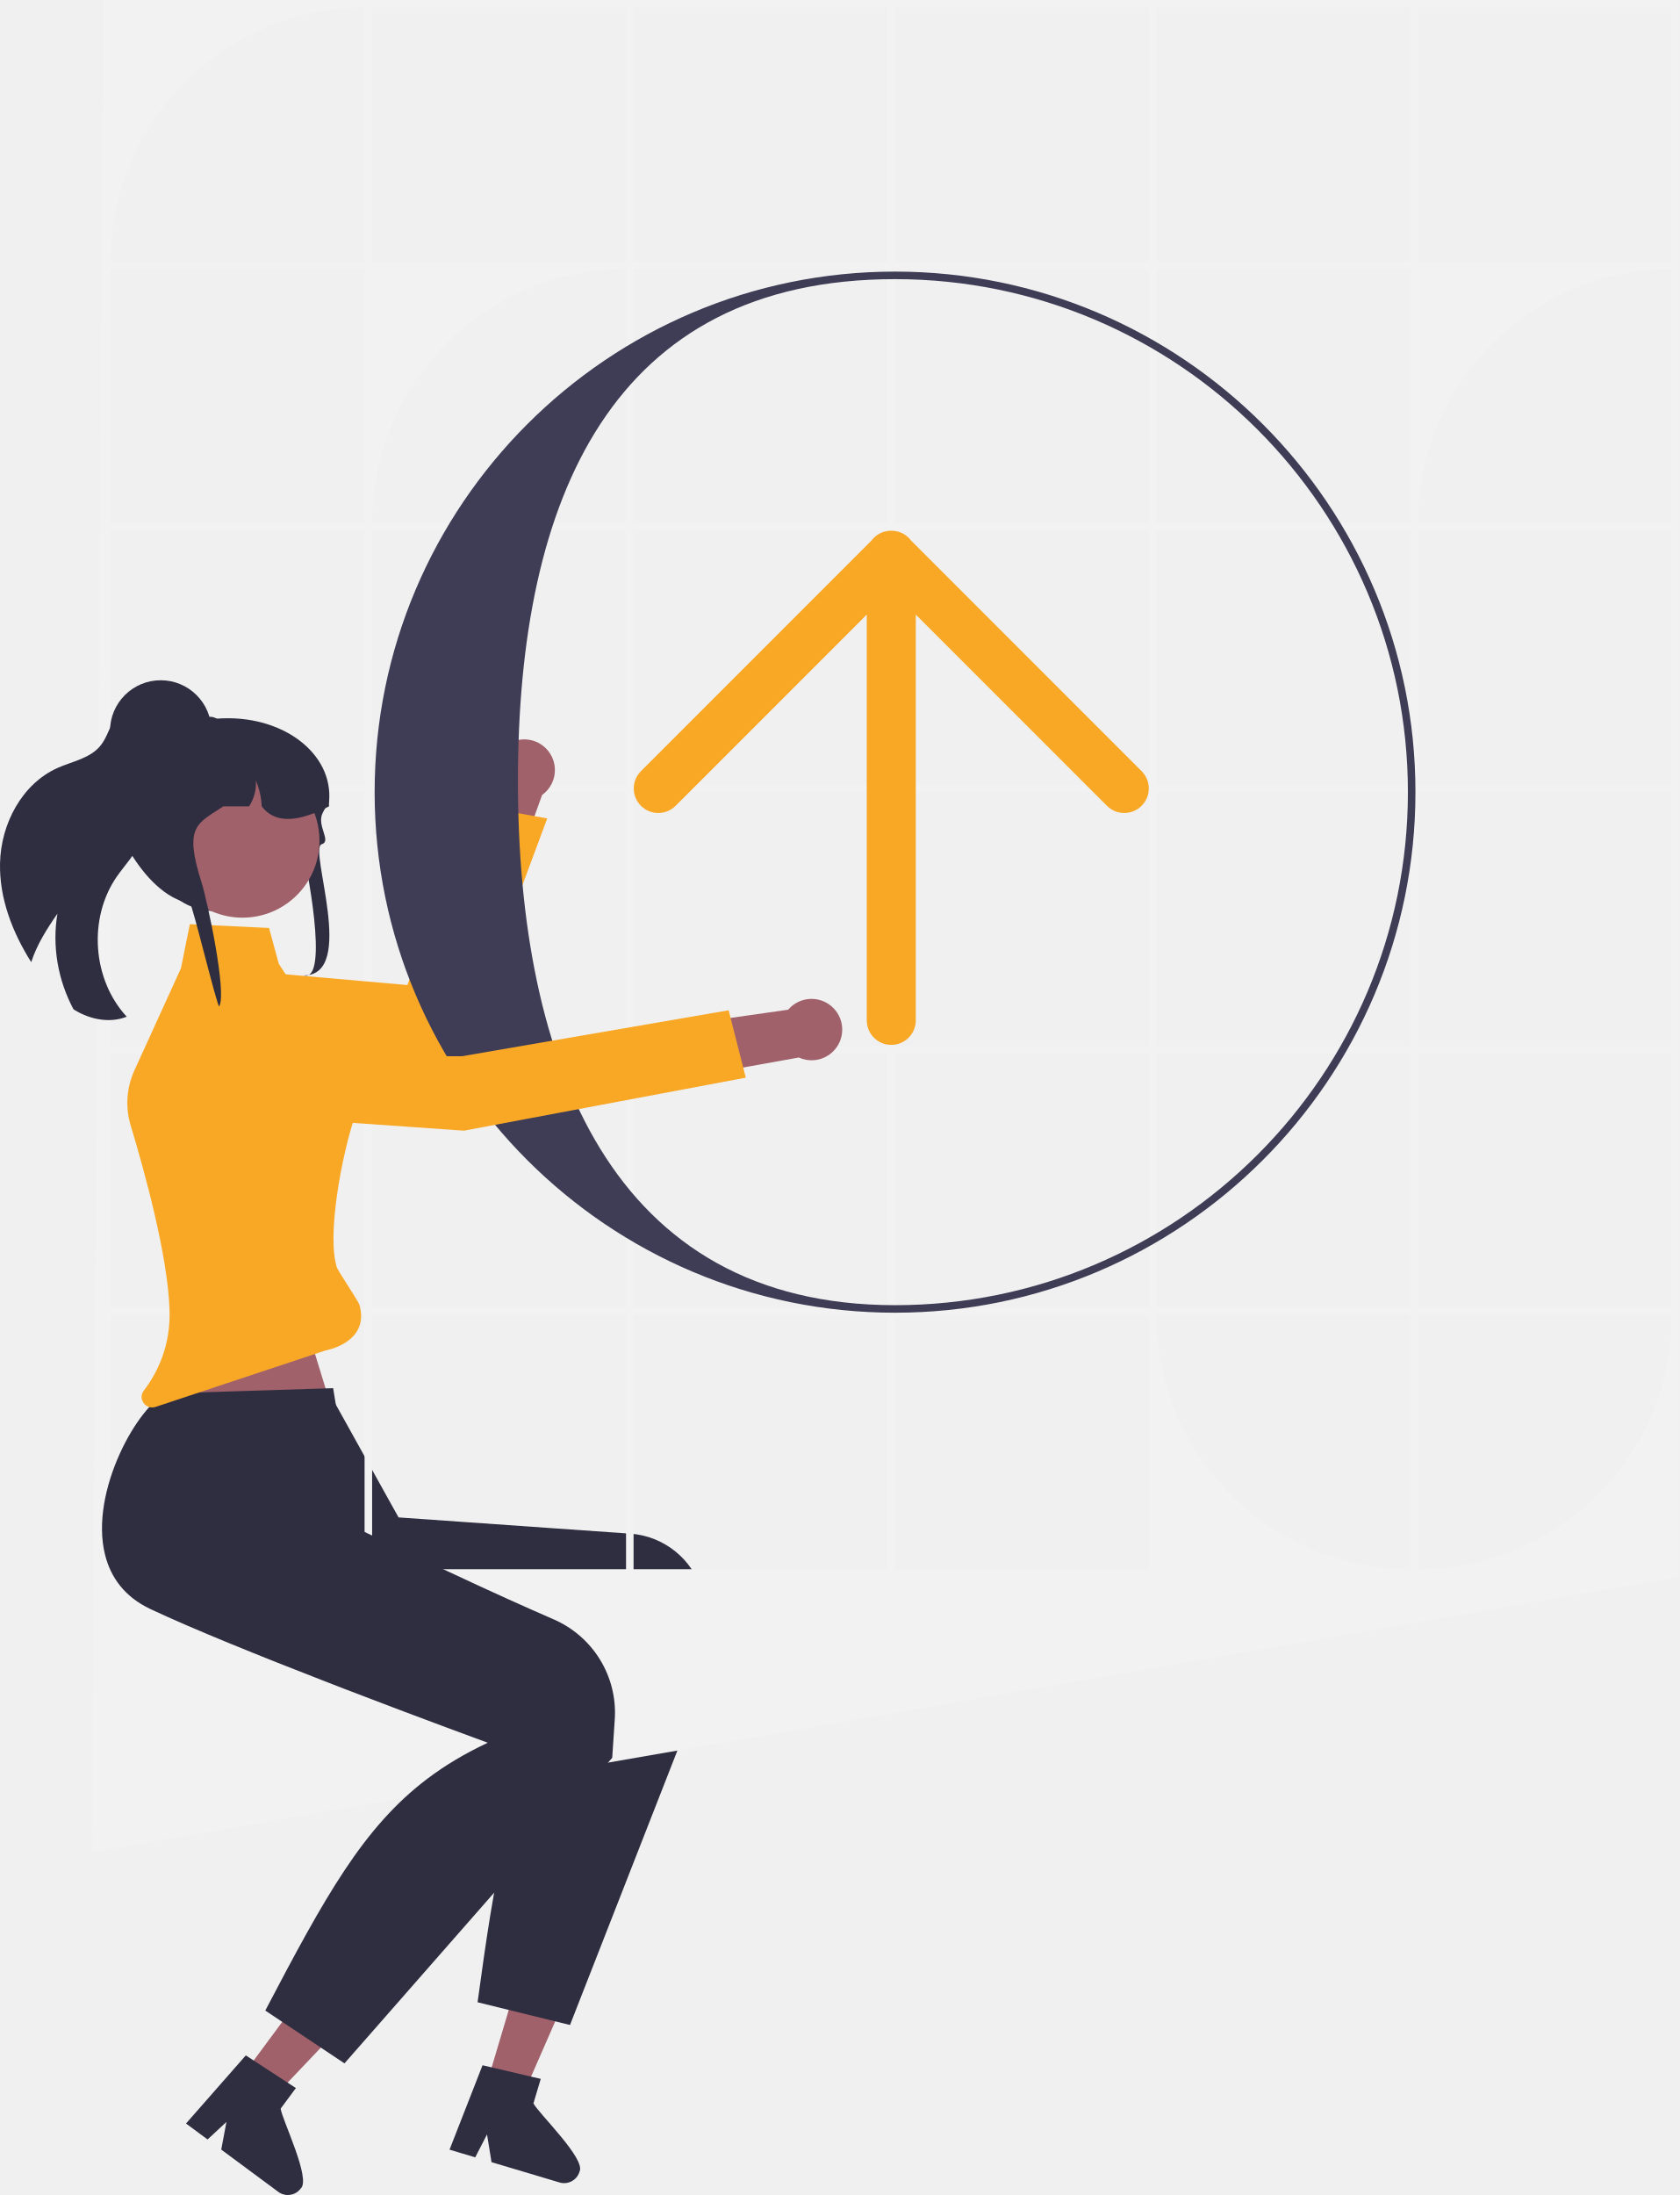
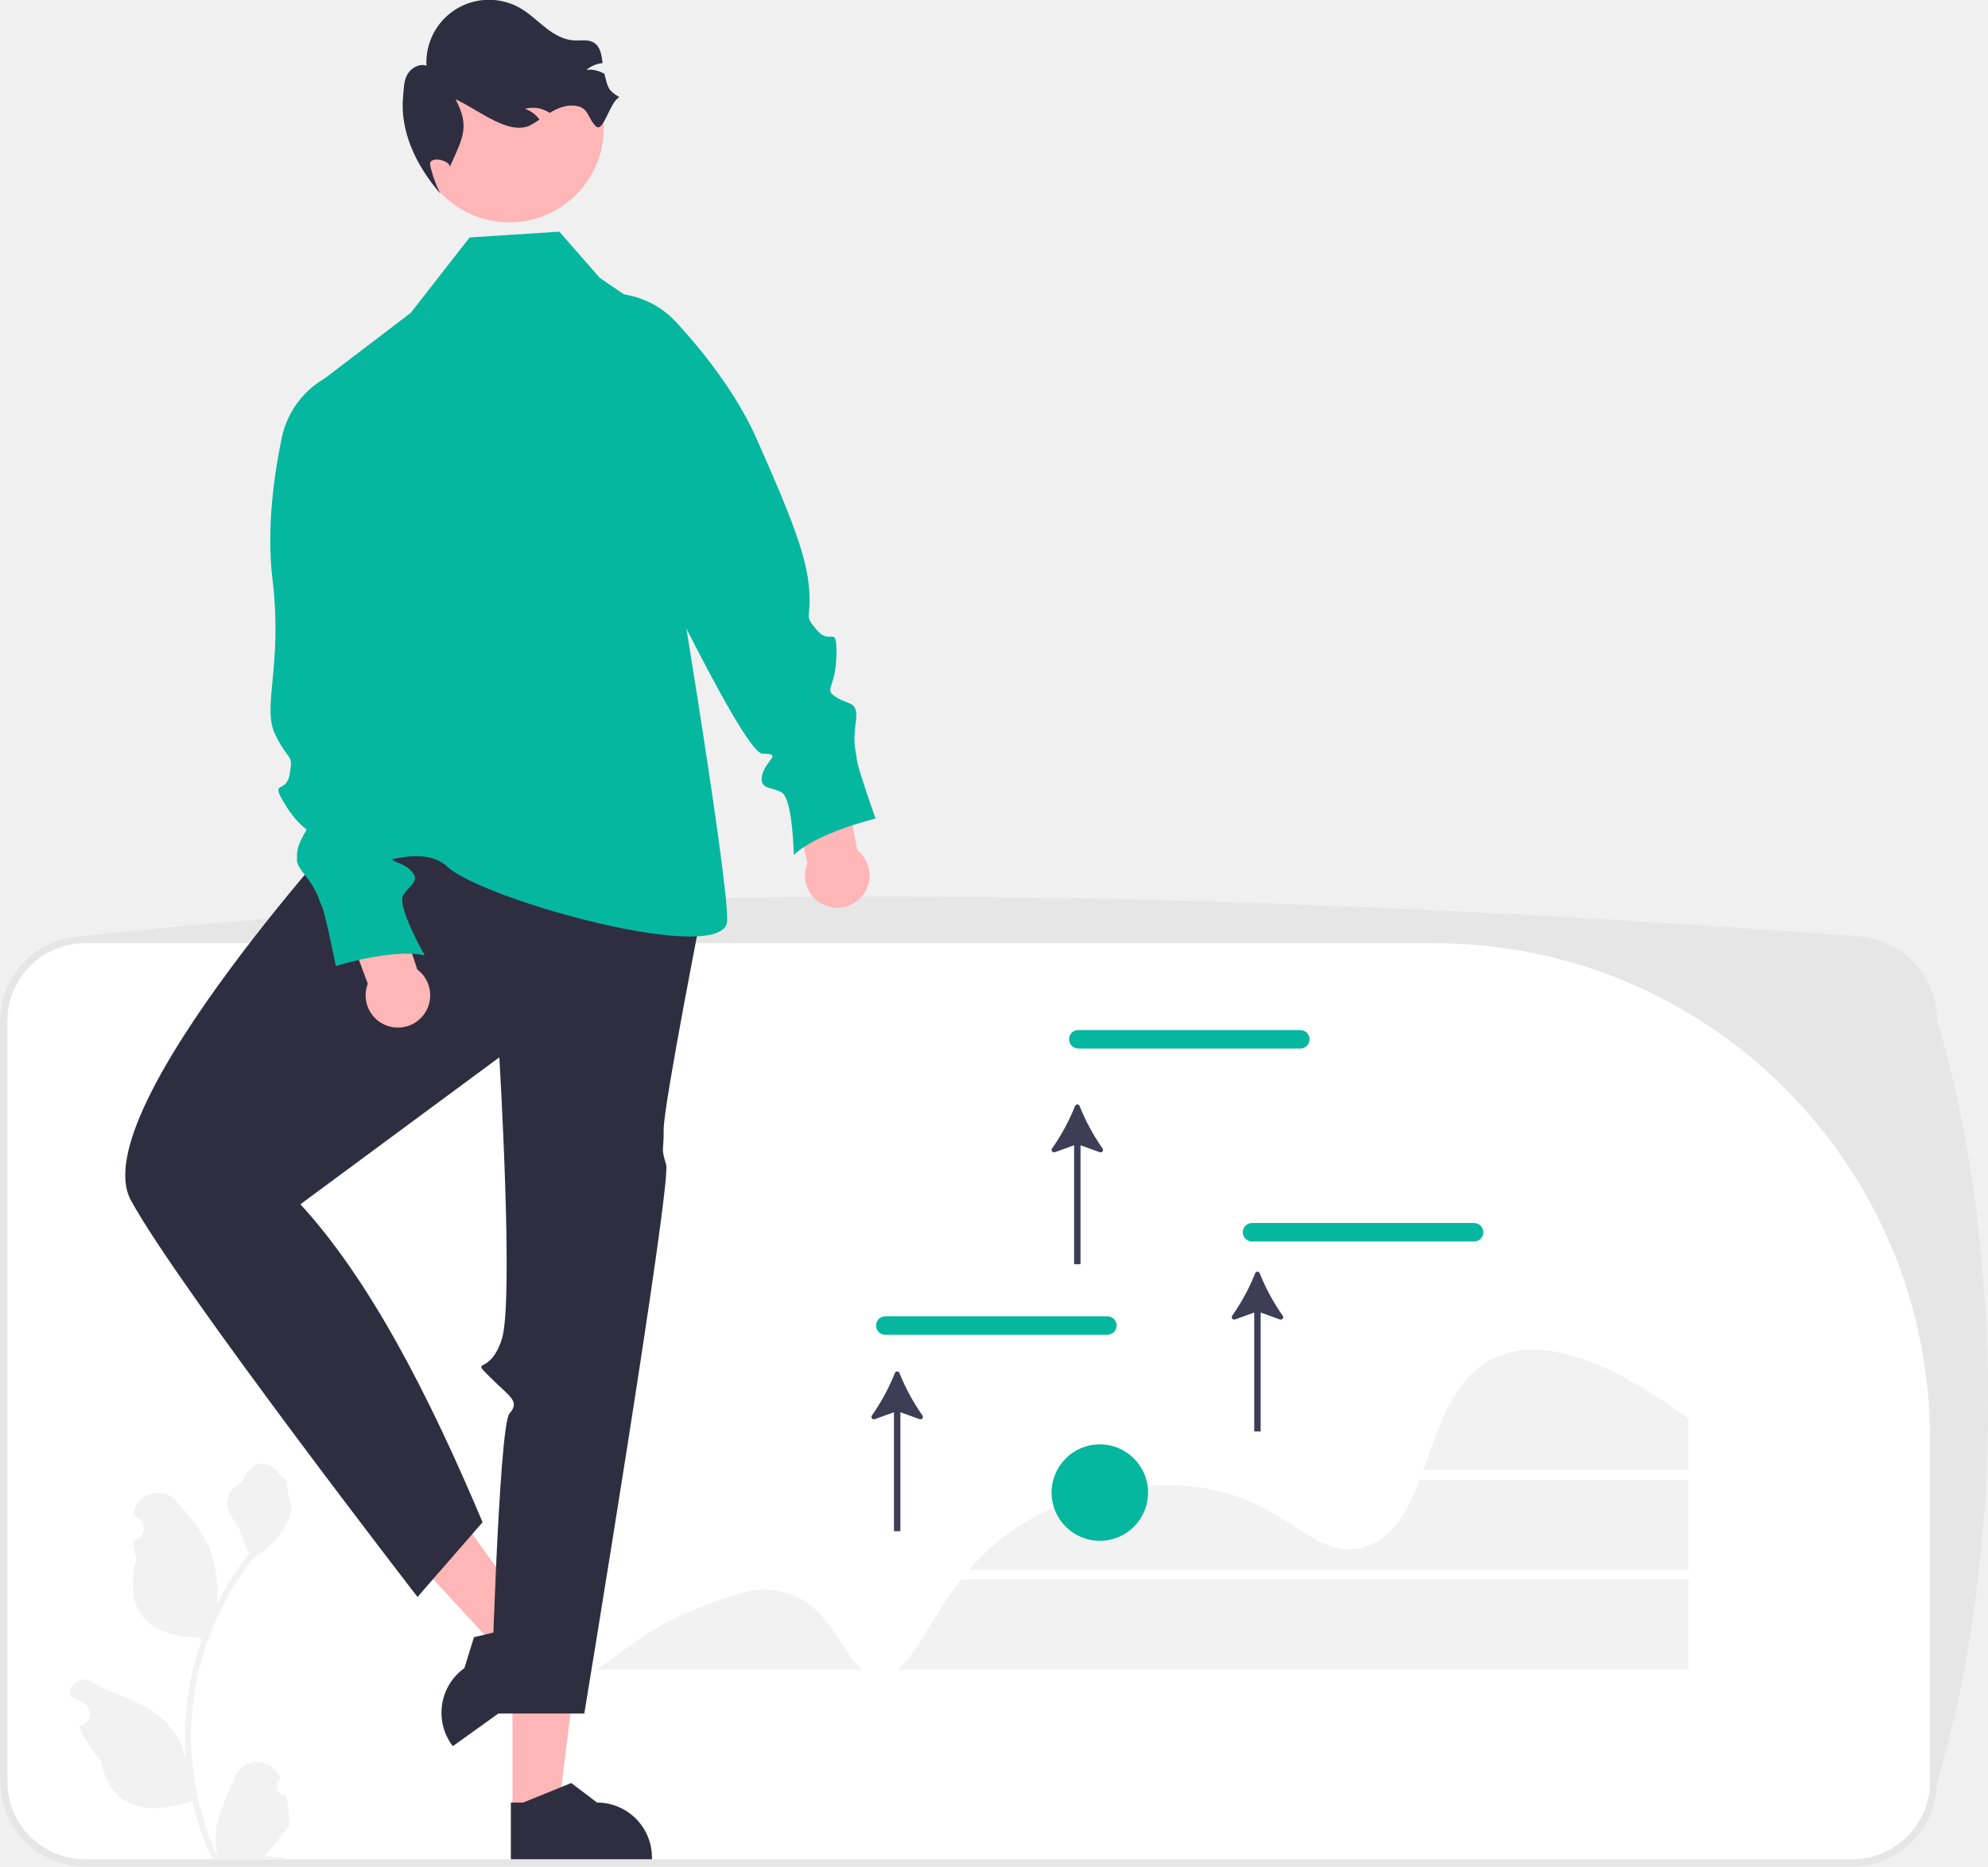
- <svg xmlns="http://www.w3.org/2000/svg" width="445.344" height="581.892" viewBox="0 0 445.344 581.892">
-   <g>
-     <g>
-       <polygon points="128.925 552.934 138.519 555.791 154.106 520.144 139.946 515.927 128.925 552.934" fill="#a0616a" />
-       <path d="M140.829,550.51l-.009-.003-10.436-2.445-.009-.003-2.417-.562-8.307,21.239-.447,1.137,6.817,2.037,.561-1.098,2.567-4.981,.98,6.04,.21,1.316,18.065,5.389c1.074,.32,2.184,.188,3.119-.298,1.001-.496,1.801-1.397,2.141-2.56,1.821-3.333-10.903-15.511-12.209-18.115l1.941-6.501-2.566-.591Z" fill="#2f2e41" />
-     </g>
-     <path d="M190.381,436.509l-1.117,2.881-3.25,8.363-34.864,89.07-24.509-6.026c4.613-33.653,7.872-54.493,19.517-72.399,3.225-4.962,7.104-9.703,11.828-14.431,0,0-18.608-.057-40.462-.503-1.918-.04-3.868-.08-5.833-.135-18.092-.424-37.431-1.12-49.854-2.275-7.559-.702-12.777-4.313-16.198-9.392-9.791-14.463-5.128-40.861,.923-45.888l40.906-16.267,16.496,29.658,1.726,3.098,61.442,4.307c8.965,.628,16.582,6.791,19.068,15.427l4.179,14.513Z" fill="#2f2e41" />
-     <path d="M27.344,0l-3,491,421-73V0H27.344ZM96.677,416H29.344v-67.333H96.677v67.333Zm0-69.333H29.344v-67.334H96.677v67.334Zm0-69.334H29.344v-67.333H96.677v67.333Zm0-69.333H29.344v-67.334H96.677v67.334Zm0-69.334H29.344V71.334H96.677v67.333Zm0-69.333H29.344v-0C29.344,32.146,59.49,2,96.677,2h0V69.334Zm69.333,346.666H98.677v-67.333h67.333v67.333Zm0-69.333H98.677v-67.334h67.333v67.334Zm0-69.334H98.677v-67.333h67.333v67.333Zm0-69.333H98.677v-67.334h67.333v67.334Zm0-69.334H98.677v-0c0-37.187,30.146-67.333,67.333-67.333h0v67.333Zm0-69.333H98.677V2h67.333V69.334Zm69.334,346.666h-67.334v-67.333h67.334v67.333Zm0-69.333h-67.334v-67.334h67.334v67.334Zm0-69.334h-67.334v-67.333h67.334v67.333Zm0-69.333h-67.334v-67.334h67.334v67.334Zm0-69.334h-67.334V71.334h67.334v67.333Zm0-69.333h-67.334V2h67.334V69.334Zm69.334,346.666h-67.334v-67.333h67.334v67.333Zm0-69.333h-67.334v-67.334h67.334v67.334Zm0-69.334h-67.334v-67.333h67.334v67.333Zm0-69.333h-67.334v-67.334h67.334v67.334Zm0-69.334h-67.334V71.334h67.334v67.333Zm0-69.333h-67.334V2h67.334V69.334Zm69.333,346.666h-0c-37.187,0-67.333-30.146-67.333-67.333v-0h67.333v67.333Zm0-69.333h-67.333v-67.334h67.333v67.334Zm0-69.334h-67.333v-67.333h67.333v67.333Zm0-69.333h-67.333v-67.334h67.333v67.334Zm0-69.334h-67.333V71.334h67.333v67.333Zm0-69.333h-67.333V2h67.333V69.334Zm2.001,346.666h-.001v-67.333h67.334v0c0,37.187-30.146,67.333-67.333,67.333Zm67.333-69.333h-67.334v-67.334h67.334v67.334Zm0-69.334h-67.334v-67.333h67.334v67.333Zm0-69.333h-67.334v-67.334h67.334v67.334Zm0-69.334h-67.334v-0c0-37.187,30.146-67.333,67.333-67.333h.001v67.333Zm0-69.333h-67.334V2h67.334V69.334Z" fill="#f2f2f2" />
-     <g>
-       <path d="M143.744,210.761l-8.218,22.883-13.727-2.871,9.55-23.884c-.264-.74-.427-1.53-.467-2.355-.214-4.49,3.253-8.302,7.742-8.516,4.49-.214,8.302,3.253,8.516,7.742,.136,2.863-1.228,5.446-3.396,7.001Z" fill="#a0616a" />
-       <path d="M145.11,216.968l-18.608,50.039-2.689,7.221c-2.428,6.53-9.112,10.439-16.001,9.367l-43.215-6.752-3.194-19.81,46.617,4.103,7.795-20.447,10.342-27.141,2.36,.423,13.217,2.385,3.375,.612Z" fill="#f9a826" />
-     </g>
-     <g>
-       <polygon points="64.24 550.328 72.285 556.284 99.09 528.085 87.215 519.294 64.24 550.328" fill="#a0616a" />
-       <path d="M74.426,558.991l4.038-5.454-2.211-1.437-8.988-5.865-2.083-1.353-15.049,17.139-.807,.919,5.713,4.23,.904-.837,4.103-3.806-1.131,6.007-.251,1.32,15.146,11.214c.904,.67,1.989,.925,3.028,.789,1.118-.13,2.176-.706,2.896-1.678,2.85-2.512-4.967-18.292-5.308-21.187Z" fill="#2f2e41" />
-     </g>
-     <path d="M237.344,348c-76.093,0-138-61.906-138-138S161.25,72,237.344,72s138,61.907,138,138-61.907,138-138,138Zm0-274c-74.991,0-100,58.009-100,133s25.009,139,100,139,136-61.01,136-136-61.009-136-136-136Z" fill="#3f3d56" />
-     <path d="M302.724,204.428l-61.156-61.156c-.177-.234-.366-.462-.58-.675-1.281-1.281-2.965-1.914-4.644-1.902-1.679-.012-3.363,.62-4.644,1.902-.213,.213-.402,.441-.58,.675l-61.156,61.156c-2.538,2.538-2.538,6.654,0,9.192,2.538,2.538,6.654,2.538,9.192,0l50.688-50.688v107.567c0,3.59,2.91,6.5,6.5,6.5s6.5-2.91,6.5-6.5v-107.567l50.688,50.688c2.538,2.538,6.654,2.538,9.192,0,2.538-2.538,2.538-6.654,0-9.192Z" fill="#f9a826" />
-     <polygon points="78.344 342 88.202 374.15 43.344 379 59.344 338 78.344 342" fill="#a0616a" />
-     <path d="M162.344,466l-2.03,2.33-5.9,6.76-63.07,71.91-21-14c15.78-30.08,25.93-48.57,42.97-61.45,4.72-3.57,9.98-6.71,16.03-9.55,0,0-17.48-6.38-37.88-14.23-1.79-.69-3.61-1.39-5.44-2.11-16.87-6.55-34.82-13.78-46.11-19.09-6.87-3.23-10.55-8.4-12.04-14.34-4.29-16.93,9.07-40.17,16.47-42.84l44-1.39,5.43,33.5,.57,3.5s16.12,7.79,33.04,15.58c2.54,1.16,5.09,2.33,7.61,3.47,4,1.8,7.9,3.54,11.52,5.11,.083,.036,.166,.072,.248,.108,10.491,4.531,17.021,15.144,16.261,26.547l-.679,10.186Z" fill="#2f2e41" />
-     <path d="M89.324,317.12c-1.07,7.64-1.32,14.86,.02,18.88,.356,1.069,5.692,8.883,6,10,2.754,9.984-9,12-9,12l-45.093,14.971c-2.597,.862-4.782-2.146-3.123-4.321,3.699-4.85,7.077-11.858,6.836-21.139-.375-14.463-6.776-37.465-10.314-49.161-1.456-4.813-1.105-9.985,.98-14.561l5.034-11.048,7.32-16.05,2.36-11.69,21,1,2.59,9.51,19.54,29.83c.79,1.21,1.31,2.56,1.54,3.95,.31,1.74,.16,3.56-.45,5.27-2.03,5.69-4.1,14.36-5.24,22.56Z" fill="#f9a826" />
-     <g>
-       <path d="M211.828,280.346l-23.932,4.288-4.357-13.33,25.464-3.633c.509-.598,1.113-1.133,1.809-1.579,3.785-2.424,8.818-1.321,11.242,2.464,2.424,3.785,1.321,8.818-2.464,11.242-2.414,1.546-5.333,1.652-7.762,.548Z" fill="#a0616a" />
-       <path d="M51.529,280.183l3.034,3.26c7.358,7.905,17.443,12.722,28.216,13.478l40.243,2.822,74.745-14.052-4.551-17.869-70.659,12.177-71.028,.183Z" fill="#f9a826" />
-     </g>
-   </g>
-   <g>
-     <path d="M.01,228.798c-.217,9.32,3.266,18.345,8.27,26.271,1.487-4.627,4.159-8.839,6.947-12.854-1.455,8.6,.138,17.655,4.258,25.34,.154,.108,.299,.205,.456,.292,4.079,2.453,9.249,3.447,13.662,1.675-9.116-9.827-10.276-26.108-2.633-37.13,2.164-3.128,4.962-5.894,6.303-9.453,2.116-5.679,.082-11.932-1.201-17.853-1.2-5.511-1.41-12.068,2.287-16.107-.759-1.085-2.201-1.835-3.561-1.639-2.279,.322-3.939,2.303-4.995,4.344-1.057,2.041-1.754,4.302-3.226,6.065-2.727,3.299-7.372,4.079-11.286,5.817C5.811,207.789,.237,218.427,.01,228.798Z" fill="#2f2e41" />
-     <path d="M79.797,223.469c-.542-1.896,3.192,9.693,1.39,9.902-8.205,.941-19.469,5.842-25.184,8.128-.257-.03-.515-.06-.765-.097-.613-.067-1.211-.164-1.802-.276-13.307-2.518-18.424-22.959-18.424-23.146,0-.919,2.205-26.158,5.68-26.532,.901-.097,1.817-.149,2.748-.149h8.622c1.832-.389,3.648-.657,5.412-.784h.015c17.357-1.322,31.042,9.257,29.763,22.129-.008,.015-.023,.03-.03,.045-.371,.553-.696,1.076-.984,1.576-.28,.471-.515,.919-.719,1.345-1.582,3.287,2.485,7.424-.212,8.196-3.586,1.027,9.432,34.778-4.763,34.778,6.905,1.963,.747-29.885-.747-35.114Z" fill="#2f2e41" />
-     <circle cx="64.303" cy="222.86" r="20.413" fill="#a0616a" />
-     <path d="M87.252,213.757c-.341,.179-.674,.344-1.014,.508-.356,.172-.712,.344-1.067,.501-6.835,3.101-12.399,3.444-15.775-1.009-.091-2.331-.613-4.647-1.552-6.799,.174,2.383-.477,4.811-1.802,6.799h-6.797c-7.002,4.647-10.597,5.133-5.738,20.389,1.355,4.251,6.742,28.988,4.623,32.656-.613-.067-7.136-27.162-7.726-27.274-13.307-2.518-21.762-24.441-20.68-25.681,0-3.646,.848-7.09,2.369-10.168,1.968-3.997,5.064-7.359,8.887-9.668,2.256-1.098,4.633-1.987,7.1-2.667,.061-.015,.114-.03,.174-.045,.749-.202,1.514-.389,2.278-.545,1.567-.329,3.156-.575,4.784-.725,.114-.007,.227-.015,.333-.015,.666,0,1.287,.187,1.824,.501,.008,0,.008,.007,.015,.007,.394,.232,.742,.538,1.014,.904,.469,.598,.742,1.345,.742,2.159h7.569c.28,0,.56,.007,.84,.022,10.544,.418,19.022,8.711,19.567,19.081,.023,.359,.03,.71,.03,1.068Z" fill="#2f2e41" />
-     <path d="M56.069,193.783c0,7.427-6.021,13.448-13.448,13.448-7.427,0-13.448-6.021-13.448-13.448s6.021-13.448,13.448-13.448c7.427,0,13.448,6.021,13.448,13.448Z" fill="#2f2e41" />
-   </g>
+ <svg xmlns="http://www.w3.org/2000/svg" data-name="Layer 1" width="618.024" height="580.356" viewBox="0 0 618.024 580.356">
+   <path d="M866.783,740.178H317.474a26.516,26.516,0,0,1-26.487-26.487V477.253a26.517,26.517,0,0,1,26.487-26.487H866.783a26.517,26.517,0,0,1,26.487,26.487V713.691A26.516,26.516,0,0,1,866.783,740.178Z" transform="translate(-290.9879 -159.8222)" fill="#fff" />
+   <path d="M866.783,740.178H317.474a26.516,26.516,0,0,1-26.487-26.487V477.253a26.517,26.517,0,0,1,26.487-26.487c163.868-17.877,350.456-14.639,549.309,0a26.517,26.517,0,0,1,26.487,26.487c20.586,68.555,21.39,165.999,0,236.438A26.516,26.516,0,0,1,866.783,740.178ZM317.474,453.07a24.183,24.183,0,0,0-24.183,24.183V713.691a24.183,24.183,0,0,0,24.183,24.183H866.783a24.183,24.183,0,0,0,24.183-24.183V607.099a154.029,154.029,0,0,0-154.029-154.029Z" transform="translate(-290.9879 -159.8222)" fill="#e6e6e6" />
+   <path d="M695.237,485.805H626.207a2.876,2.876,0,1,1,0-5.753h69.031a2.876,2.876,0,1,1,0,5.753Z" transform="translate(-290.9879 -159.8222)" fill="#06b7a0" />
+   <path d="M635.237,574.805H566.207a2.876,2.876,0,1,1,0-5.753h69.031a2.876,2.876,0,1,1,0,5.753Z" transform="translate(-290.9879 -159.8222)" fill="#06b7a0" />
+   <path d="M689.755,568.88a64.352,64.352,0,0,1-7.151-13.204.757.757,0,0,0-1.407 0,64.293,64.293,0,0,1-7.149,13.203.762.762,0,0,0,.878,1.164l5.974-2.161v36.984h2V567.882l5.977,2.162A.762.762,0,0,0,689.755,568.88Z" transform="translate(-290.9879 -159.8222)" fill="#3f3d56" />
+   <path d="M626.604,503.676a.757.757,0,0,0-1.407 0,64.293,64.293,0,0,1-7.149,13.203.762.762,0,0,0,.878,1.164l5.974-2.161v36.984h2V515.882l5.977,2.162a.762.762,0,0,0,.878-1.164A64.352,64.352,0,0,1,626.604,503.676Z" transform="translate(-290.9879 -159.8222)" fill="#3f3d56" />
+   <path d="M570.604,586.676a.757.757,0,0,0-1.407 0,64.293,64.293,0,0,1-7.149,13.203.762.762,0,0,0,.878,1.164l5.974-2.161v36.984h2V598.882l5.977,2.162a.762.762,0,0,0,.878-1.164A64.352,64.352,0,0,1,570.604,586.676Z" transform="translate(-290.9879 -159.8222)" fill="#3f3d56" />
+   <path d="M815.9,616.866v-16c-31.923-23.482-49.621-23.729-60-19-13.175,6.003-17.483,21.352-22.435,35Z" transform="translate(-290.9879 -159.8222)" fill="#f2f2f2" />
+   <path d="M559.031,678.866c-6.919-5.406-9.918-20.023-24.131-24-8.289-2.319-15.28.415-27,5-15.445,6.042-22.251,12.895-31.392,19Z" transform="translate(-290.9879 -159.8222)" fill="#f2f2f2" />
+   <path d="M589.81,650.866c-9.261,11.733-13.784,23.419-19.685,28H815.9v-28Z" transform="translate(-290.9879 -159.8222)" fill="#f2f2f2" />
+   <path d="M732.352,619.866c-3.782,9.889-8.305,18.392-17.452,21-16.102,4.591-23.324-15.698-54-19-3.128-.337-30.279-2.883-54,13a72.848,72.848,0,0,0-14.621,13H815.9v-28Z" transform="translate(-290.9879 -159.8222)" fill="#f2f2f2" />
+   <circle cx="341.913" cy="464.044" r="15" fill="#06b7a0" />
+   <polygon points="159.316 563.163 173.581 563.162 180.366 508.14 159.313 508.142 159.316 563.163" fill="#ffb6b6" />
+   <path d="M449.802,737.866l43.866-.002v-.555a17.075,17.075,0,0,0-17.074-17.074h-.001l-8.013-6.079-14.95,6.08-3.829 0Z" transform="translate(-290.9879 -159.8222)" fill="#2f2e41" />
+   <polygon points="167.342 505.533 155.746 513.84 118.182 473.069 135.296 460.807 167.342 505.533" fill="#ffb6b6" />
+   <path d="M467.406,677.158l-35.657,25.55-.323-.451a17.075,17.075,0,0,1,3.933-23.823l.001-.001,2.972-9.608,15.693-3.766,3.113-2.23Z" transform="translate(-290.9879 -159.8222)" fill="#2f2e41" />
+   <path d="M404.844,409.986s-88.438,95.16-73.142,123.054S420.783,656.314,420.783,656.314l20.228-23.226c-17.001-40.339-35.293-75.595-56.634-98.86l61.838-45.682s4.55,75.62.807,87.501-10.042,5.583-3.744,11.881,9.476,7.455,6.088,11.376-5.825,93.243-5.825,93.243h29.098s27.154-164.557,25.441-170.58-.73-3.261-.772-10.941,12.376-70.591,12.376-70.591Z" transform="translate(-290.9879 -159.8222)" fill="#2f2e41" />
+   <path d="M464.874,231.846l-27.894,1.8-18.304,23.443-30.456,23.208,19.324,58.81s-.952,30.055-4.204,33.832-8.651-.723-3.252,7.376a34.285,34.285,0,0,1,5.399,17.14s-30.764,25.601-19.796,32.35,33.122-10.798,44.455-.45S516.765,460.539,517.063,446s-18.798-128.064-18.798-128.064l4.402-54.597L477.471,246.243Z" transform="translate(-290.9879 -159.8222)" fill="#06b7a0" />
+   <path d="M420.722,461.238l-9.455-28.463L394.254,435.908l11.067,29.737a10.04,10.04,0,1,0,15.401-4.407Z" transform="translate(-290.9879 -159.8222)" fill="#ffb6b6" />
+   <path d="M395.563,275.716l-.449.187a27.809,27.809,0,0,0-16.522,19.997c-2.412,11.542-4.784,28.237-2.908,43.869,3.313,27.609-3.476,39.757.941,48.592s5.522,5.522,4.417,12.148-6.626,1.104-1.104,9.939,8.835,6.626,6.626,11.044-5.522,4.417-1.104,9.939,4.417,7.73,5.522,9.939,4.417,18.774,4.417,18.774,17.67-5.522,27.609-3.313c0,0-8.835-15.461-6.626-18.774s5.522-4.417,2.209-7.73-8.835-2.209-3.313-5.522,1.006-70.584,1.006-70.584Z" transform="translate(-290.9879 -159.8222)" fill="#06b7a0" />
+   <path d="M541.983,428.216l-6.454-29.289,16.217-6.021,5.722,31.209a10.04,10.04,0,1,1-15.485,4.101Z" transform="translate(-290.9879 -159.8222)" fill="#ffb6b6" />
+   <path d="M476.32,251.374l.481-.069a27.809,27.809,0,0,1,24.431,8.715c7.982,8.679,18.569,21.804,24.963,36.192,11.292,25.411,15.616,36.976,16.346,46.827s-1.915,7.57,2.426,12.696,6.257-2.445,6.038,7.972-4.195,10.216-.036,12.879,7.005.967,6.038,7.972.164,8.902.347,11.365,5.82,18.388,5.82,18.388-18.005,4.305-25.411,11.292c0,0-.329-17.804-3.922-19.519s-7.005-.967-5.856-5.509,6.458-6.421.018-6.439-45.132-83.105-45.132-83.105Z" transform="translate(-290.9879 -159.8222)" fill="#06b7a0" />
+   <circle cx="158.333" cy="39.768" r="29.365" fill="#ffb6b6" />
+   <path d="M483.548,190.048c-3.016,1.375-4.97,11.336-7.341,9.02s-2.212-5.329-5.409-6.184c-2.581-.693-5.359.099-7.713,1.348-.42.22-.828.46-1.225.698-.262-.175-.523-.34-.803-.492a9.33,9.33,0,0,0-6.867-.772,9.155,9.155,0,0,1,4.524,3.334c-.788.528-1.586,1.057-2.402,1.526-6.82,3.936-16.524-4.622-23.703-7.837,4.496,8.438,2.282,11.933-1.622,20.659l-.135.497c.222-2.187-6.546-3.817-6.154-.738a37.073,37.073,0,0,0,3.23,8.975c-7.548-8.727-12.705-19.407-11.617-30.423.237-2.314.166-4.756,1.359-6.765,1.195-1.998,3.686-3.401,5.89-2.639A19.469,19.469,0,0,1,452.87,162.441c2.818,1.654,5.171,3.992,7.754,6.01,2.583,2.017,5.561,3.776,8.836,3.942,2.078.1,4.339-.407,6.124.669,2.068,1.249,2.422,3.863,2.732,6.379a9.32,9.32,0,0,0-5.021,2.09,9.119,9.119,0,0,1,5.49,1.178.568.568,0,0,1,.09.051C479.968,186.917,479.856,187.839,483.548,190.048Z" transform="translate(-290.9879 -159.8222)" fill="#2f2e41" />
+   <path d="M749.237,545.805H680.207a2.876,2.876,0,1,1,0-5.753h69.031a2.876,2.876,0,1,1,0,5.753Z" transform="translate(-290.9879 -159.8222)" fill="#06b7a0" />
+   <path d="M379.849,718.06a2.807,2.807,0,0,1-2.035-4.866l.192-.765q-.038-.092-.076-.184a7.539,7.539,0,0,0-13.907.052c-2.275,5.478-5.17,10.966-5.883,16.758a22.304,22.304,0,0,0,.392,7.671,89.42,89.42,0,0,1-8.134-37.139,86.307,86.307,0,0,1,.535-9.628q.443-3.931,1.231-7.807a90.455,90.455,0,0,1,17.938-38.337,24.073,24.073,0,0,0,10.012-10.387,18.363,18.363,0,0,0,1.67-5.018c-.487.064-1.838-7.359-1.47-7.815-.679-1.031-1.895-1.543-2.637-2.549-3.689-5.002-8.773-4.129-11.426,2.669-5.669,2.861-5.724,7.606-2.245,12.169,2.213,2.903,2.517,6.832,4.459,9.94-.2.256-.408.503-.607.759a91.039,91.039,0,0,0-9.502,15.054,37.846,37.846,0,0,0-2.259-17.579c-2.163-5.217-6.216-9.611-9.786-14.122-4.288-5.418-13.08-3.053-13.836,3.814q-.011.1-.021.199.795.449,1.557.952a3.808,3.808,0,0,1-1.535,6.93l-.078.012a37.89,37.89,0,0,0,.999,5.665c-4.58,17.71,5.307,24.16,19.424,24.45.312.16.615.32.927.471a92.924,92.924,0,0,0-5.002,23.539,88.135,88.135,0,0,0,.064,14.231l-.024-.168a23.289,23.289,0,0,0-7.95-13.448c-6.118-5.026-14.762-6.877-21.363-10.916a4.371,4.371,0,0,0-6.694,4.252q.013.088.027.176a25.577,25.577,0,0,1,2.868,1.382q.795.449,1.557.952a3.808,3.808,0,0,1-1.535,6.93l-.078.012c-.056.008-.104.016-.16.024a37.923,37.923,0,0,0,6.975,10.923c2.863,15.46,15.162,16.927,28.318,12.425h.008a92.896,92.896,0,0,0,6.24,18.218h22.293c.08-.248.152-.503.224-.751a25.329,25.329,0,0,1-6.169-.367c1.654-2.03,3.308-4.075,4.962-6.105a1.386,1.386,0,0,0,.104-.12c.839-1.039,1.686-2.069,2.525-3.108l0-.001a37.102,37.102,0,0,0-1.087-9.451Z" transform="translate(-290.9879 -159.8222)" fill="#f2f2f2" />
</svg>
